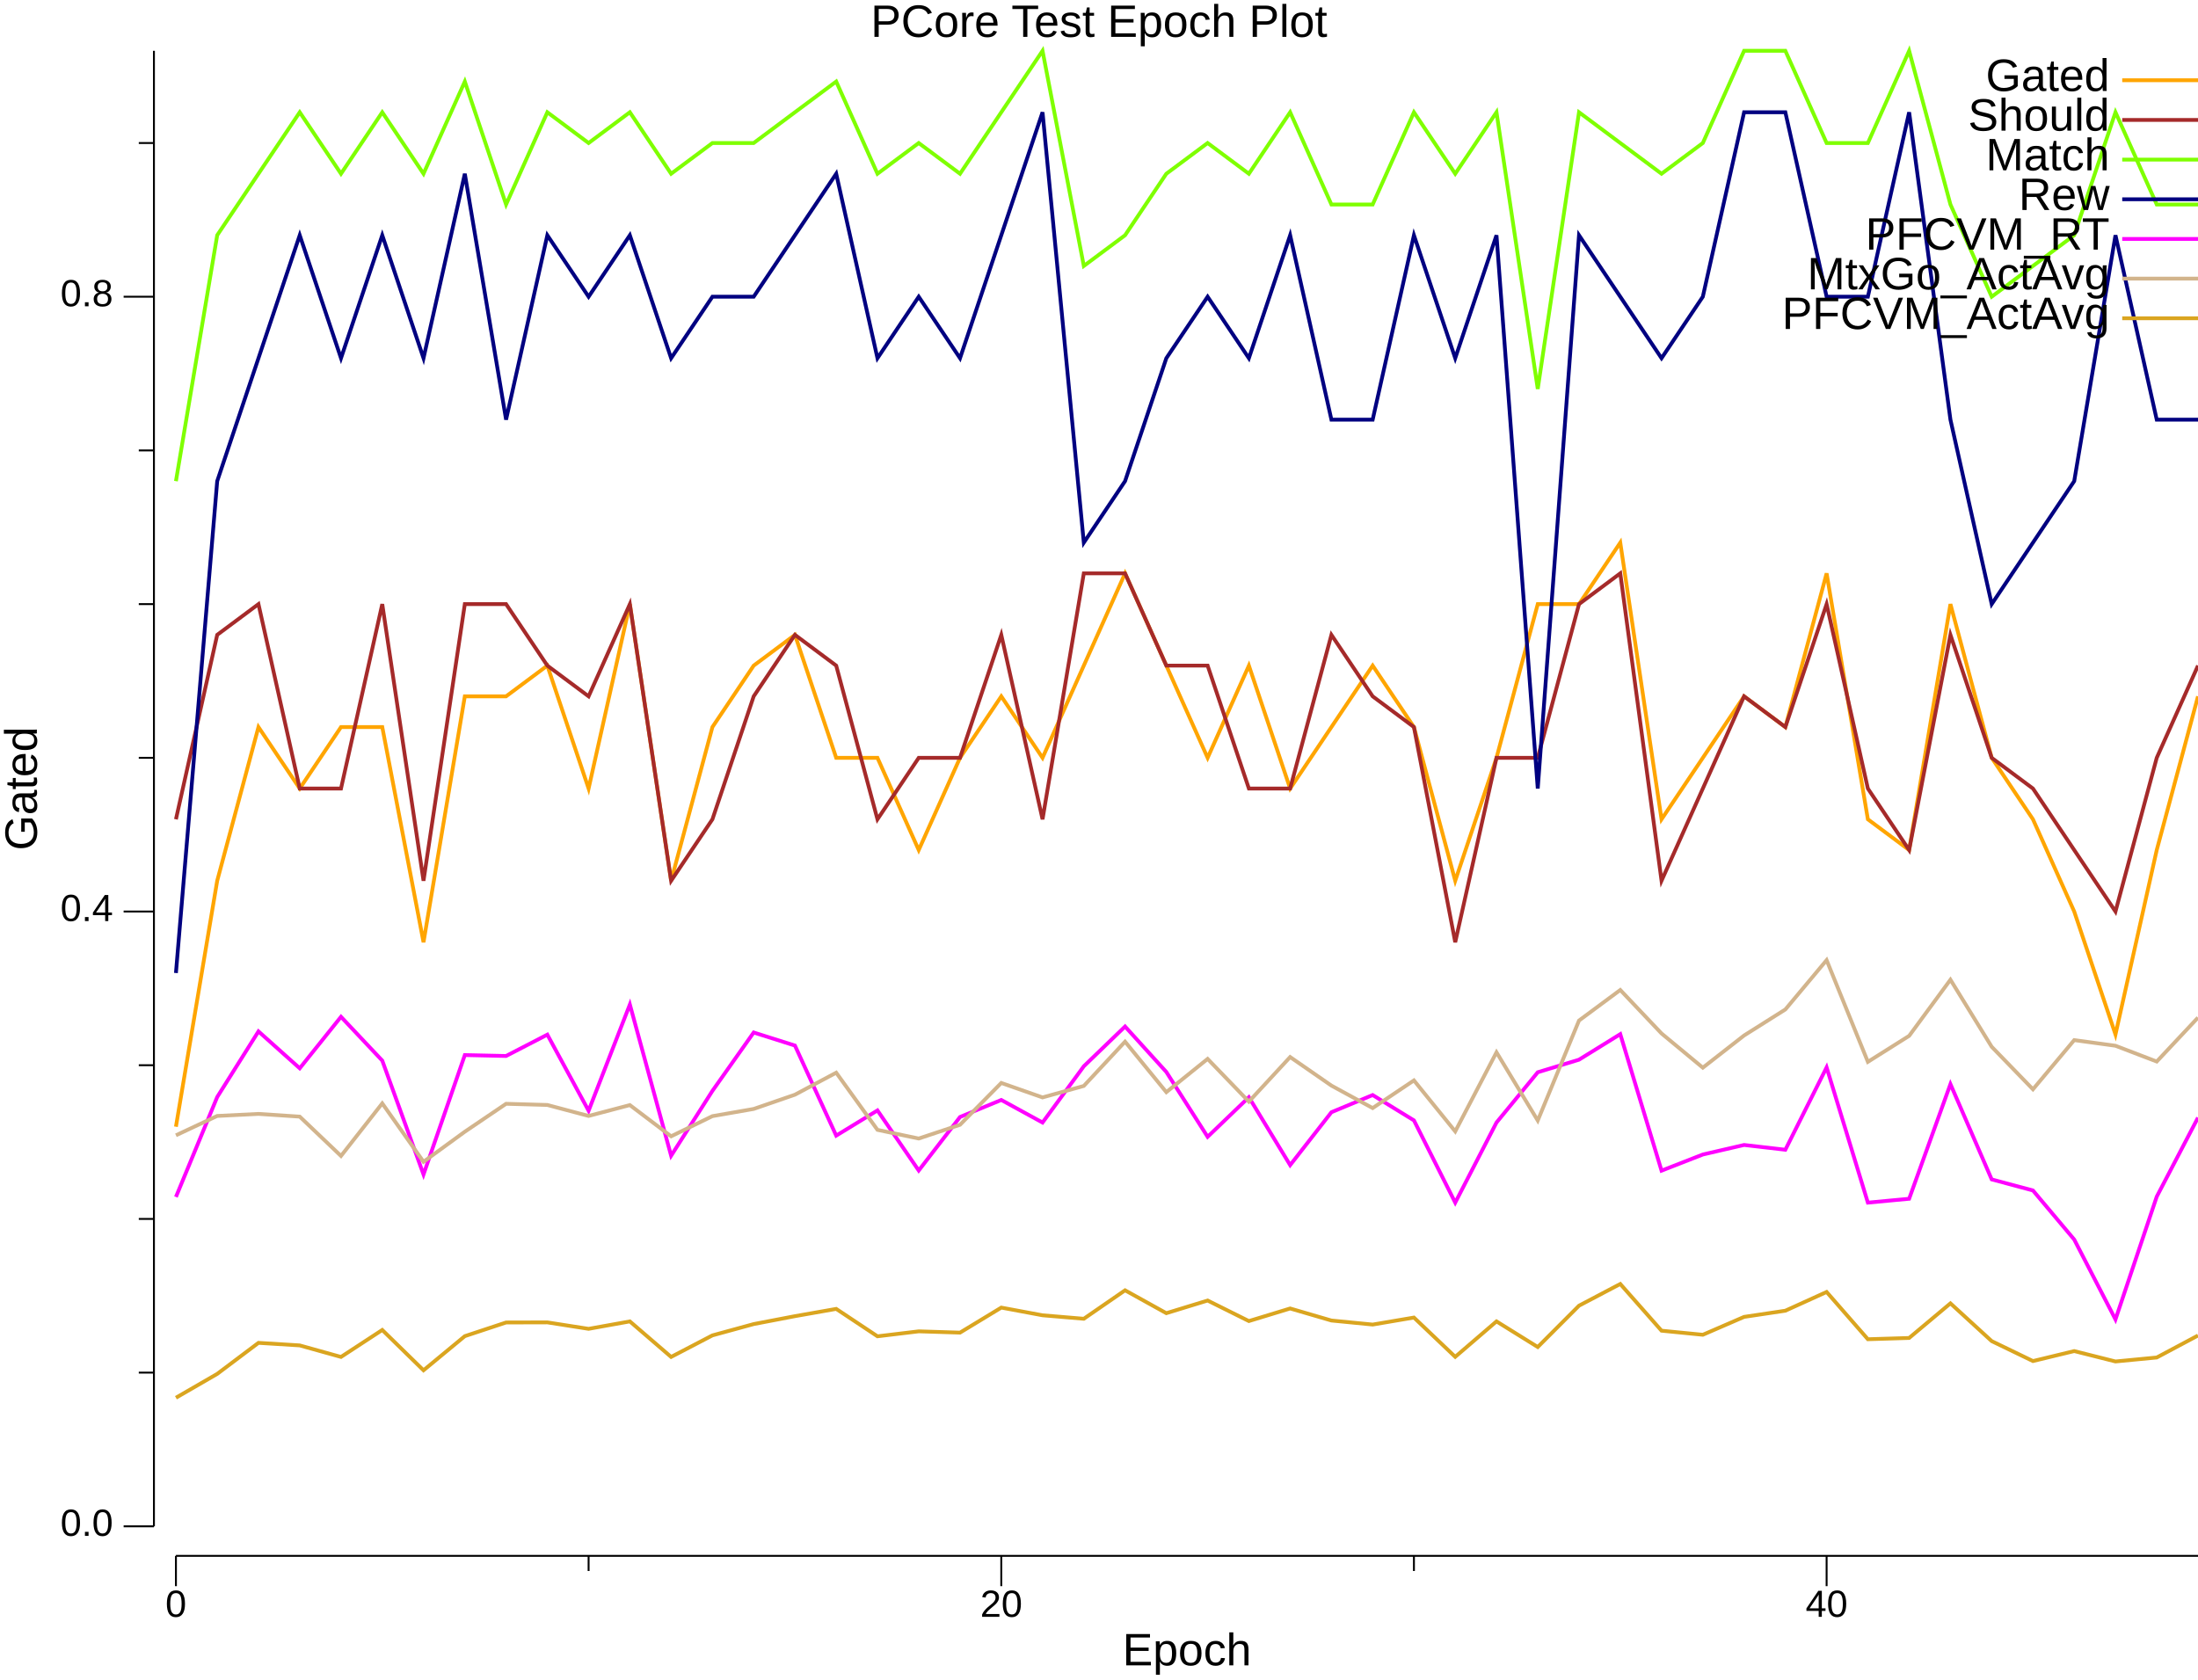
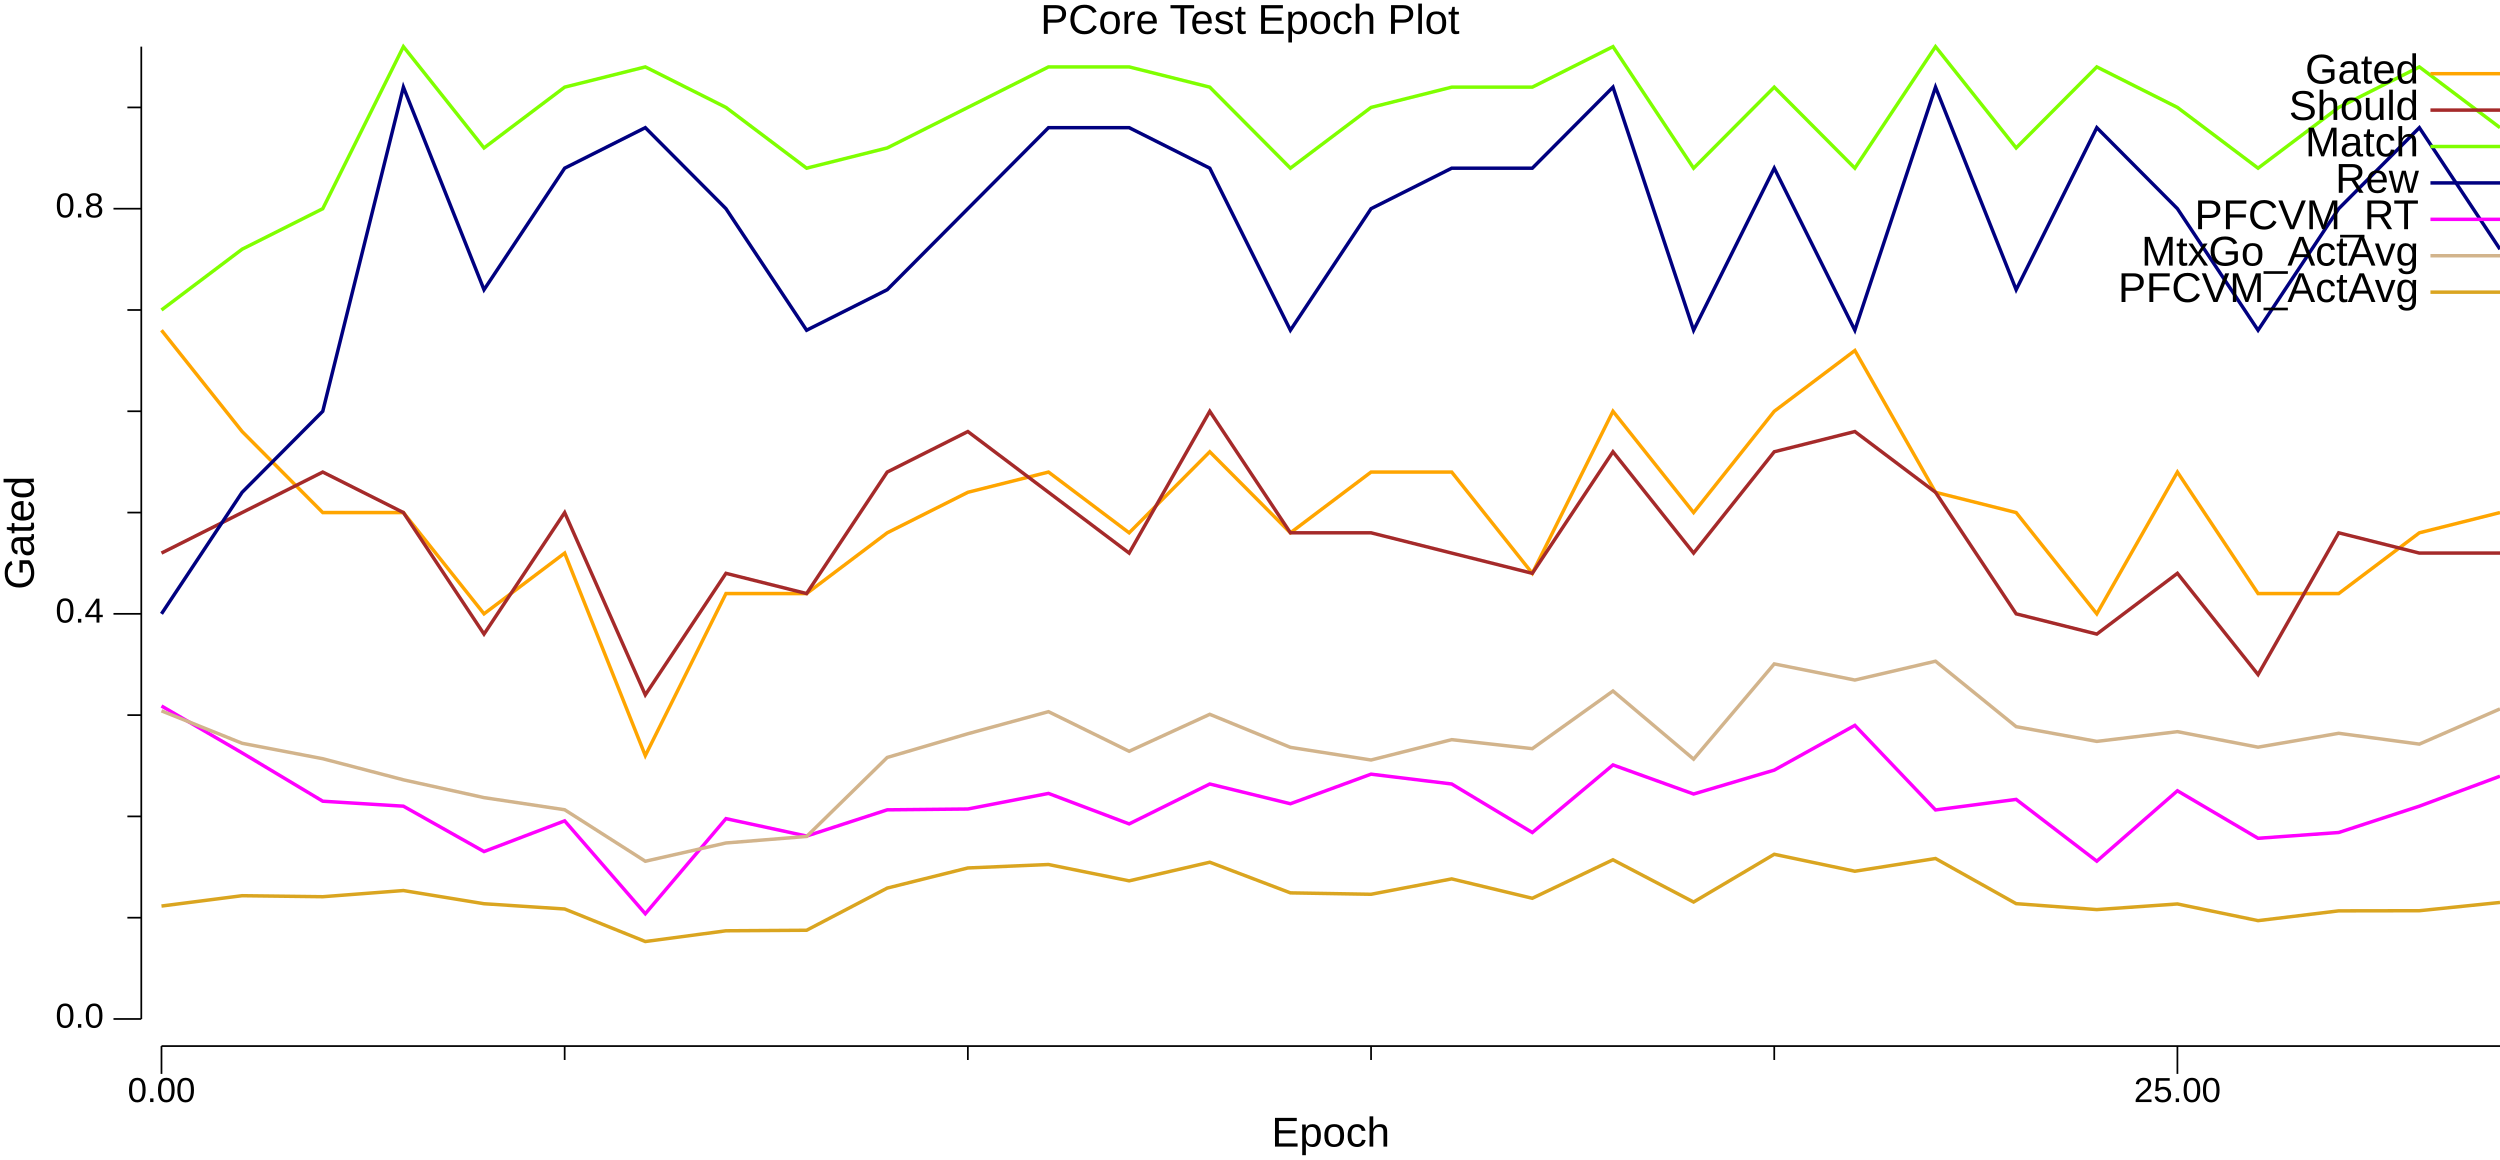
- <svg xmlns="http://www.w3.org/2000/svg" width="580.12pt" height="443.25pt" viewBox="0 0 580.12 443.25">
-   <g transform="scale(1, -1) translate(0, -443.25)">
-     <text x="229.81" y="-433.52" transform="scale(1, -1)" style="font-family:Liberation Sans;font-variant:normal;font-weight:normal;font-style:normal;font-size:12px">PCore Test Epoch Plot</text>
-     <text x="296.27" y="-3.68" transform="scale(1, -1)" style="font-family:Liberation Sans;font-variant:normal;font-weight:normal;font-style:normal;font-size:12px">Epoch</text>
-     <text x="43.654" y="-16.473" transform="scale(1, -1)" style="font-family:Liberation Sans;font-variant:normal;font-weight:normal;font-style:normal;font-size:10px">0</text>
-     <text x="258.71" y="-16.473" transform="scale(1, -1)" style="font-family:Liberation Sans;font-variant:normal;font-weight:normal;font-style:normal;font-size:10px">20</text>
-     <text x="476.54" y="-16.473" transform="scale(1, -1)" style="font-family:Liberation Sans;font-variant:normal;font-weight:normal;font-style:normal;font-size:10px">40</text>
+ <svg xmlns="http://www.w3.org/2000/svg" width="718.88pt" height="333.38pt" viewBox="0 0 718.88 333.38">
+   <g transform="scale(1, -1) translate(0, -333.38)">
+     <text x="299.18" y="-323.65" transform="scale(1, -1)" style="font-family:Liberation Sans;font-variant:normal;font-weight:normal;font-style:normal;font-size:12px">PCore Test Epoch Plot</text>
+     <text x="365.64" y="-3.68" transform="scale(1, -1)" style="font-family:Liberation Sans;font-variant:normal;font-weight:normal;font-style:normal;font-size:12px">Epoch</text>
+     <text x="36.703" y="-16.473" transform="scale(1, -1)" style="font-family:Liberation Sans;font-variant:normal;font-weight:normal;font-style:normal;font-size:10px">0.00</text>
+     <text x="613.61" y="-16.473" transform="scale(1, -1)" style="font-family:Liberation Sans;font-variant:normal;font-weight:normal;font-style:normal;font-size:10px">25.00</text>
    <path d="M46.435,24.578L46.435,32.578" style="fill:none;stroke:#000000;stroke-width:0.5" />
-     <path d="M264.27,24.578L264.27,32.578" style="fill:none;stroke:#000000;stroke-width:0.5" />
-     <path d="M482.1,24.578L482.1,32.578" style="fill:none;stroke:#000000;stroke-width:0.5" />
-     <path d="M155.35,28.578L155.35,32.578" style="fill:none;stroke:#000000;stroke-width:0.5" />
-     <path d="M373.18,28.578L373.18,32.578" style="fill:none;stroke:#000000;stroke-width:0.5" />
-     <path d="M46.435,32.578L580.12,32.578" style="fill:none;stroke:#000000;stroke-width:0.5" />
+     <path d="M626.12,24.578L626.12,32.578" style="fill:none;stroke:#000000;stroke-width:0.5" />
+     <path d="M162.37,28.578L162.37,32.578" style="fill:none;stroke:#000000;stroke-width:0.5" />
+     <path d="M278.31,28.578L278.31,32.578" style="fill:none;stroke:#000000;stroke-width:0.5" />
+     <path d="M394.25,28.578L394.25,32.578" style="fill:none;stroke:#000000;stroke-width:0.5" />
+     <path d="M510.19,28.578L510.19,32.578" style="fill:none;stroke:#000000;stroke-width:0.5" />
+     <path d="M46.435,32.578L718.88,32.578" style="fill:none;stroke:#000000;stroke-width:0.5" />
    <g transform="rotate(90)">
-       <text x="218.76" y="9.727" transform="scale(1, -1)" style="font-family:Liberation Sans;font-variant:normal;font-weight:normal;font-style:normal;font-size:12px">Gated</text>
+       <text x="163.83" y="9.727" transform="scale(1, -1)" style="font-family:Liberation Sans;font-variant:normal;font-weight:normal;font-style:normal;font-size:12px">Gated</text>
    </g>
    <text x="15.949" y="-37.852" transform="scale(1, -1)" style="font-family:Liberation Sans;font-variant:normal;font-weight:normal;font-style:normal;font-size:10px">0.0</text>
-     <text x="15.949" y="-200.13" transform="scale(1, -1)" style="font-family:Liberation Sans;font-variant:normal;font-weight:normal;font-style:normal;font-size:10px">0.4</text>
-     <text x="15.949" y="-362.41" transform="scale(1, -1)" style="font-family:Liberation Sans;font-variant:normal;font-weight:normal;font-style:normal;font-size:10px">0.8</text>
+     <text x="15.949" y="-154.35" transform="scale(1, -1)" style="font-family:Liberation Sans;font-variant:normal;font-weight:normal;font-style:normal;font-size:10px">0.4</text>
+     <text x="15.949" y="-270.85" transform="scale(1, -1)" style="font-family:Liberation Sans;font-variant:normal;font-weight:normal;font-style:normal;font-size:10px">0.8</text>
    <path d="M32.629,40.371L40.629,40.371" style="fill:none;stroke:#000000;stroke-width:0.5" />
-     <path d="M32.629,202.65L40.629,202.65" style="fill:none;stroke:#000000;stroke-width:0.5" />
-     <path d="M32.629,364.93L40.629,364.93" style="fill:none;stroke:#000000;stroke-width:0.5" />
-     <path d="M36.629,80.941L40.629,80.941" style="fill:none;stroke:#000000;stroke-width:0.5" />
-     <path d="M36.629,121.51L40.629,121.51" style="fill:none;stroke:#000000;stroke-width:0.5" />
-     <path d="M36.629,162.08L40.629,162.08" style="fill:none;stroke:#000000;stroke-width:0.5" />
-     <path d="M36.629,243.22L40.629,243.22" style="fill:none;stroke:#000000;stroke-width:0.5" />
-     <path d="M36.629,283.79L40.629,283.79" style="fill:none;stroke:#000000;stroke-width:0.5" />
-     <path d="M36.629,324.36L40.629,324.36" style="fill:none;stroke:#000000;stroke-width:0.5" />
-     <path d="M36.629,405.5L40.629,405.5" style="fill:none;stroke:#000000;stroke-width:0.5" />
-     <path d="M40.629,40.371L40.629,429.84" style="fill:none;stroke:#000000;stroke-width:0.5" />
-     <path d="M46.435,145.85L57.326,210.77L68.218,251.34L79.109,235.11L90.001,251.34L100.89,251.34L111.78,194.54L122.68,259.45L133.57,259.45L144.46,267.56L155.35,235.11L166.24,283.79L177.13,210.77L188.03,251.34L198.92,267.56L209.81,275.68L220.7,243.22L231.59,243.22L242.48,218.88L253.38,243.22L264.27,259.45L275.16,243.22L286.05,267.56L296.94,291.91L307.83,267.56L318.73,243.22L329.62,267.56L340.51,235.11L351.4,251.34L362.29,267.56L373.18,251.34L384.08,210.77L394.97,243.22L405.86,283.79L416.75,283.79L427.64,300.02L438.53,226.99L449.43,243.22L460.32,259.45L471.21,251.34L482.1,291.91L492.99,226.99L503.88,218.88L514.78,283.79L525.67,243.22L536.56,226.99L547.45,202.65L558.34,170.2L569.23,218.88L580.12,259.45" style="fill:none;stroke:#FFA500" />
-     <path d="M46.435,226.99L57.326,275.68L68.218,283.79L79.109,235.11L90.001,235.11L100.89,283.79L111.78,210.77L122.68,283.79L133.57,283.79L144.46,267.56L155.35,259.45L166.24,283.79L177.13,210.77L188.03,226.99L198.92,259.45L209.81,275.68L220.7,267.56L231.59,226.99L242.48,243.22L253.38,243.22L264.27,275.68L275.16,226.99L286.05,291.91L296.94,291.91L307.83,267.56L318.73,267.56L329.62,235.11L340.51,235.11L351.4,275.68L362.29,259.45L373.18,251.34L384.08,194.54L394.97,243.22L405.86,243.22L416.75,283.79L427.64,291.91L438.53,210.77L449.43,235.11L460.32,259.45L471.21,251.34L482.1,283.79L492.99,235.11L503.88,218.88L514.78,275.68L525.67,243.22L536.56,235.11L547.45,218.88L558.34,202.65L569.23,243.22L580.12,267.56" style="fill:none;stroke:#A52A2A" />
-     <path d="M46.435,316.25L57.326,381.16L68.218,397.39L79.109,413.62L90.001,397.39L100.89,413.62L111.78,397.39L122.68,421.73L133.57,389.27L144.46,413.62L155.35,405.5L166.24,413.62L177.13,397.39L188.03,405.5L198.92,405.5L209.81,413.62L220.7,421.73L231.59,397.39L242.48,405.5L253.38,397.39L264.27,413.62L275.16,429.84L286.05,373.05L296.94,381.16L307.83,397.39L318.73,405.5L329.62,397.39L340.51,413.62L351.4,389.27L362.29,389.27L373.18,413.62L384.08,397.39L394.97,413.62L405.86,340.59L416.75,413.62L427.64,405.5L438.53,397.39L449.43,405.5L460.32,429.84L471.21,429.84L482.1,405.5L492.99,405.5L503.88,429.84L514.78,389.27L525.67,364.93L536.56,373.05L547.45,381.16L558.34,413.62L569.23,389.27L580.12,389.27" style="fill:none;stroke:#7FFF00" />
-     <path d="M46.435,186.42L57.326,316.25L68.218,348.7L79.109,381.16L90.001,348.7L100.89,381.16L111.78,348.7L122.68,397.39L133.57,332.48L144.46,381.16L155.35,364.93L166.24,381.16L177.13,348.7L188.03,364.93L198.92,364.93L209.81,381.16L220.7,397.39L231.59,348.7L242.48,364.93L253.38,348.7L264.27,381.16L275.16,413.62L286.05,300.02L296.94,316.25L307.83,348.7L318.73,364.93L329.62,348.7L340.51,381.16L351.4,332.48L362.29,332.48L373.18,381.16L384.08,348.7L394.97,381.16L405.86,235.11L416.75,381.16L427.64,364.93L438.53,348.7L449.43,364.93L460.32,413.62L471.21,413.62L482.1,364.93L492.99,364.93L503.88,413.62L514.78,332.48L525.67,283.79L536.56,300.02L547.45,316.25L558.34,381.16L569.23,332.48L580.12,332.48" style="fill:none;stroke:#000080" />
-     <path d="M46.435,127.31L57.326,153.68L68.218,171.01L79.109,161.27L90.001,174.86L100.89,163.3L111.78,133.24L122.68,164.76L133.57,164.52L144.46,170.15L155.35,150.07L166.24,178.11L177.13,138.19L188.03,155.31L198.92,170.72L209.81,167.27L220.7,143.5L231.59,150.15L242.48,134.29L253.38,148.41L264.27,152.91L275.16,146.95L286.05,161.8L296.94,172.3L307.83,160.3L318.73,143.18L329.62,153.64L340.51,135.71L351.4,149.67L362.29,154.21L373.18,147.52L384.08,125.81L394.97,146.95L405.86,160.22L416.75,163.54L427.64,170.28L438.53,134.25L449.43,138.51L460.32,141.03L471.21,139.77L482.1,161.51L492.99,125.81L503.88,126.83L514.78,157.09L525.67,131.94L536.56,129.02L547.45,116.07L558.34,94.978L569.23,127.39L580.12,148.25" style="fill:none;stroke:#FF00FF" />
-     <path d="M46.435,143.58L57.326,148.69L68.218,149.23L79.109,148.51L90.001,138.13L100.89,152.01L111.78,136.59L122.68,144.53L133.57,151.9L144.46,151.59L155.35,148.69L166.24,151.56L177.13,143.32L188.03,148.64L198.92,150.54L209.81,154.3L220.7,160.11L231.59,145.02L242.48,142.73L253.38,146.36L264.27,157.4L275.16,153.58L286.05,156.61L296.94,168.3L307.83,154.97L318.73,163.75L329.62,152.47L340.51,164.24L351.4,156.7L362.29,150.77L373.18,158.07L384.08,144.61L394.97,165.49L405.86,147.48L416.75,173.87L427.64,181.94L438.53,170.46L449.43,161.43L460.32,169.93L471.21,176.8L482.1,189.82L492.99,162.97L503.88,169.83L514.78,184.65L525.67,166.95L536.56,155.72L547.45,168.71L558.34,167.22L569.23,163.05L580.12,174.65" style="fill:none;stroke:#D2B48C" />
-     <path d="M46.435,74.312L57.326,80.602L68.218,88.799L79.109,88.123L90.001,85.081L100.89,92.199L111.78,81.554L122.68,90.567L133.57,94.174L144.46,94.202L155.35,92.498L166.24,94.46L177.13,85.082L188.03,90.77L198.92,93.755L209.81,95.843L220.7,97.764L231.59,90.527L242.48,91.838L253.38,91.499L264.27,98.103L275.16,96.073L286.05,95.156L296.94,102.67L307.83,96.631L318.73,99.972L329.62,94.55L340.51,97.873L351.4,94.692L362.29,93.624L373.18,95.476L384.08,85.106L394.97,94.462L405.86,87.699L416.75,98.61L427.64,104.34L438.53,92.008L449.43,90.932L460.32,95.653L471.21,97.284L482.1,102.23L492.99,89.756L503.88,90.087L514.78,99.224L525.67,89.258L536.56,83.991L547.45,86.628L558.34,83.884L569.23,84.932L580.12,90.735" style="fill:none;stroke:#DAA520" />
-     <path d="M560.12,422.07L580.12,422.07" style="fill:none;stroke:#FFA500" />
-     <text x="524.1" y="-419.24" transform="scale(1, -1)" style="font-family:Liberation Sans;font-variant:normal;font-weight:normal;font-style:normal;font-size:12px">Gated</text>
-     <path d="M560.12,411.59L580.12,411.59" style="fill:none;stroke:#A52A2A" />
-     <text x="519.43" y="-408.77" transform="scale(1, -1)" style="font-family:Liberation Sans;font-variant:normal;font-weight:normal;font-style:normal;font-size:12px">Should</text>
-     <path d="M560.12,401.12L580.12,401.12" style="fill:none;stroke:#7FFF00" />
-     <text x="524.11" y="-398.3" transform="scale(1, -1)" style="font-family:Liberation Sans;font-variant:normal;font-weight:normal;font-style:normal;font-size:12px">Match</text>
-     <path d="M560.12,390.65L580.12,390.65" style="fill:none;stroke:#000080" />
-     <text x="532.79" y="-387.83" transform="scale(1, -1)" style="font-family:Liberation Sans;font-variant:normal;font-weight:normal;font-style:normal;font-size:12px">Rew</text>
-     <path d="M560.12,380.18L580.12,380.18" style="fill:none;stroke:#FF00FF" />
-     <text x="492.34" y="-377.36" transform="scale(1, -1)" style="font-family:Liberation Sans;font-variant:normal;font-weight:normal;font-style:normal;font-size:12px">PFCVM_RT</text>
-     <path d="M560.12,369.71L580.12,369.71" style="fill:none;stroke:#D2B48C" />
-     <text x="476.98" y="-366.88" transform="scale(1, -1)" style="font-family:Liberation Sans;font-variant:normal;font-weight:normal;font-style:normal;font-size:12px">MtxGo_ActAvg</text>
-     <path d="M560.12,359.24L580.12,359.24" style="fill:none;stroke:#DAA520" />
-     <text x="470.32" y="-356.41" transform="scale(1, -1)" style="font-family:Liberation Sans;font-variant:normal;font-weight:normal;font-style:normal;font-size:12px">PFCVM_ActAvg</text>
+     <path d="M32.629,156.87L40.629,156.87" style="fill:none;stroke:#000000;stroke-width:0.5" />
+     <path d="M32.629,273.37L40.629,273.37" style="fill:none;stroke:#000000;stroke-width:0.5" />
+     <path d="M36.629,69.496L40.629,69.496" style="fill:none;stroke:#000000;stroke-width:0.5" />
+     <path d="M36.629,98.621L40.629,98.621" style="fill:none;stroke:#000000;stroke-width:0.5" />
+     <path d="M36.629,127.75L40.629,127.75" style="fill:none;stroke:#000000;stroke-width:0.5" />
+     <path d="M36.629,185.99L40.629,185.99" style="fill:none;stroke:#000000;stroke-width:0.5" />
+     <path d="M36.629,215.12L40.629,215.12" style="fill:none;stroke:#000000;stroke-width:0.5" />
+     <path d="M36.629,244.24L40.629,244.24" style="fill:none;stroke:#000000;stroke-width:0.5" />
+     <path d="M36.629,302.49L40.629,302.49" style="fill:none;stroke:#000000;stroke-width:0.5" />
+     <path d="M40.629,40.371L40.629,319.97" style="fill:none;stroke:#000000;stroke-width:0.5" />
+     <path d="M46.435,238.42L69.622,209.29L92.81,185.99L116,185.99L139.18,156.87L162.37,174.34L185.56,116.1L208.75,162.7L231.94,162.7L255.12,180.17L278.31,191.82L301.5,197.64L324.69,180.17L347.87,203.47L371.06,180.17L394.25,197.64L417.44,197.64L440.62,168.52L463.81,215.12L487,185.99L510.19,215.12L533.37,232.59L556.56,191.82L579.75,185.99L602.94,156.87L626.12,197.64L649.31,162.7L672.5,162.7L695.69,180.17L718.88,185.99" style="fill:none;stroke:#FFA500" />
+     <path d="M46.435,174.34L69.622,185.99L92.81,197.64L116,185.99L139.18,151.05L162.37,185.99L185.56,133.57L208.75,168.52L231.94,162.7L255.12,197.64L278.31,209.29L301.5,191.82L324.69,174.34L347.87,215.12L371.06,180.17L394.25,180.17L417.44,174.34L440.62,168.52L463.81,203.47L487,174.34L510.19,203.47L533.37,209.29L556.56,191.82L579.75,156.87L602.94,151.05L626.12,168.52L649.31,139.4L672.5,180.17L695.69,174.34L718.88,174.34" style="fill:none;stroke:#A52A2A" />
+     <path d="M46.435,244.24L69.622,261.72L92.81,273.37L116,319.97L139.18,290.84L162.37,308.32L185.56,314.14L208.75,302.49L231.94,285.02L255.12,290.84L278.31,302.49L301.5,314.14L324.69,314.14L347.87,308.32L371.06,285.02L394.25,302.49L417.44,308.32L440.62,308.32L463.81,319.97L487,285.02L510.19,308.32L533.37,285.02L556.56,319.97L579.75,290.84L602.94,314.14L626.12,302.49L649.31,285.02L672.5,302.49L695.69,314.14L718.88,296.67" style="fill:none;stroke:#7FFF00" />
+     <path d="M46.435,156.87L69.622,191.82L92.81,215.12L116,308.32L139.18,250.07L162.37,285.02L185.56,296.67L208.75,273.37L231.94,238.42L255.12,250.07L278.31,273.37L301.5,296.67L324.69,296.67L347.87,285.02L371.06,238.42L394.25,273.37L417.44,285.02L440.62,285.02L463.81,308.32L487,238.42L510.19,285.02L533.37,238.42L556.56,308.32L579.75,250.07L602.94,296.67L626.12,273.37L649.31,238.42L672.5,273.37L695.69,296.67L718.88,261.72" style="fill:none;stroke:#000080" />
+     <path d="M46.435,130.37L69.622,116.88L92.81,102.99L116,101.56L139.18,88.514L162.37,97.339L185.56,70.632L208.75,97.98L231.94,92.97L255.12,100.51L278.31,100.75L301.5,105.23L324.69,96.465L347.87,107.94L371.06,102.26L394.25,110.77L417.44,107.94L440.62,93.99L463.81,113.42L487,105.06L510.19,111.93L533.37,124.8L556.56,100.48L579.75,103.51L602.94,85.747L626.12,105.99L649.31,92.33L672.5,93.99L695.69,101.56L718.88,110.18" style="fill:none;stroke:#FF00FF" />
+     <path d="M46.435,128.98L69.622,119.65L92.81,115.21L116,109.14L139.18,104.02L162.37,100.53L185.56,85.728L208.75,90.981L231.94,92.857L255.12,115.57L278.31,122.39L301.5,128.74L324.69,117.35L347.87,127.98L371.06,118.48L394.25,114.84L417.44,120.69L440.62,118.1L463.81,134.68L487,115.09L510.19,142.47L533.37,137.83L556.56,143.25L579.75,124.43L602.94,120.19L626.12,122.99L649.31,118.53L672.5,122.52L695.69,119.41L718.88,129.53" style="fill:none;stroke:#D2B48C" />
+     <path d="M46.435,72.843L69.622,75.82L92.81,75.527L116,77.304L139.18,73.509L162.37,71.994L185.56,62.642L208.75,65.73L231.94,65.884L255.12,78.008L278.31,83.798L301.5,84.788L324.69,80.091L347.87,85.448L371.06,76.635L394.25,76.226L417.44,80.652L440.62,75.081L463.81,86.147L487,74.003L510.19,87.731L533.37,82.855L556.56,86.514L579.75,73.531L602.94,71.825L626.12,73.447L649.31,68.646L672.5,71.461L695.69,71.502L718.88,73.876" style="fill:none;stroke:#DAA520" />
+     <path d="M698.88,312.19L718.88,312.19" style="fill:none;stroke:#FFA500" />
+     <text x="662.85" y="-309.36" transform="scale(1, -1)" style="font-family:Liberation Sans;font-variant:normal;font-weight:normal;font-style:normal;font-size:12px">Gated</text>
+     <path d="M698.88,301.72L718.88,301.72" style="fill:none;stroke:#A52A2A" />
+     <text x="658.18" y="-298.89" transform="scale(1, -1)" style="font-family:Liberation Sans;font-variant:normal;font-weight:normal;font-style:normal;font-size:12px">Should</text>
+     <path d="M698.88,291.25L718.88,291.25" style="fill:none;stroke:#7FFF00" />
+     <text x="662.86" y="-288.42" transform="scale(1, -1)" style="font-family:Liberation Sans;font-variant:normal;font-weight:normal;font-style:normal;font-size:12px">Match</text>
+     <path d="M698.88,280.78L718.88,280.78" style="fill:none;stroke:#000080" />
+     <text x="671.54" y="-277.95" transform="scale(1, -1)" style="font-family:Liberation Sans;font-variant:normal;font-weight:normal;font-style:normal;font-size:12px">Rew</text>
+     <path d="M698.88,270.31L718.88,270.31" style="fill:none;stroke:#FF00FF" />
+     <text x="631.09" y="-267.48" transform="scale(1, -1)" style="font-family:Liberation Sans;font-variant:normal;font-weight:normal;font-style:normal;font-size:12px">PFCVM_RT</text>
+     <path d="M698.88,259.84L718.88,259.84" style="fill:none;stroke:#D2B48C" />
+     <text x="615.73" y="-257.01" transform="scale(1, -1)" style="font-family:Liberation Sans;font-variant:normal;font-weight:normal;font-style:normal;font-size:12px">MtxGo_ActAvg</text>
+     <path d="M698.88,249.37L718.88,249.37" style="fill:none;stroke:#DAA520" />
+     <text x="609.07" y="-246.54" transform="scale(1, -1)" style="font-family:Liberation Sans;font-variant:normal;font-weight:normal;font-style:normal;font-size:12px">PFCVM_ActAvg</text>
  </g>
</svg>
